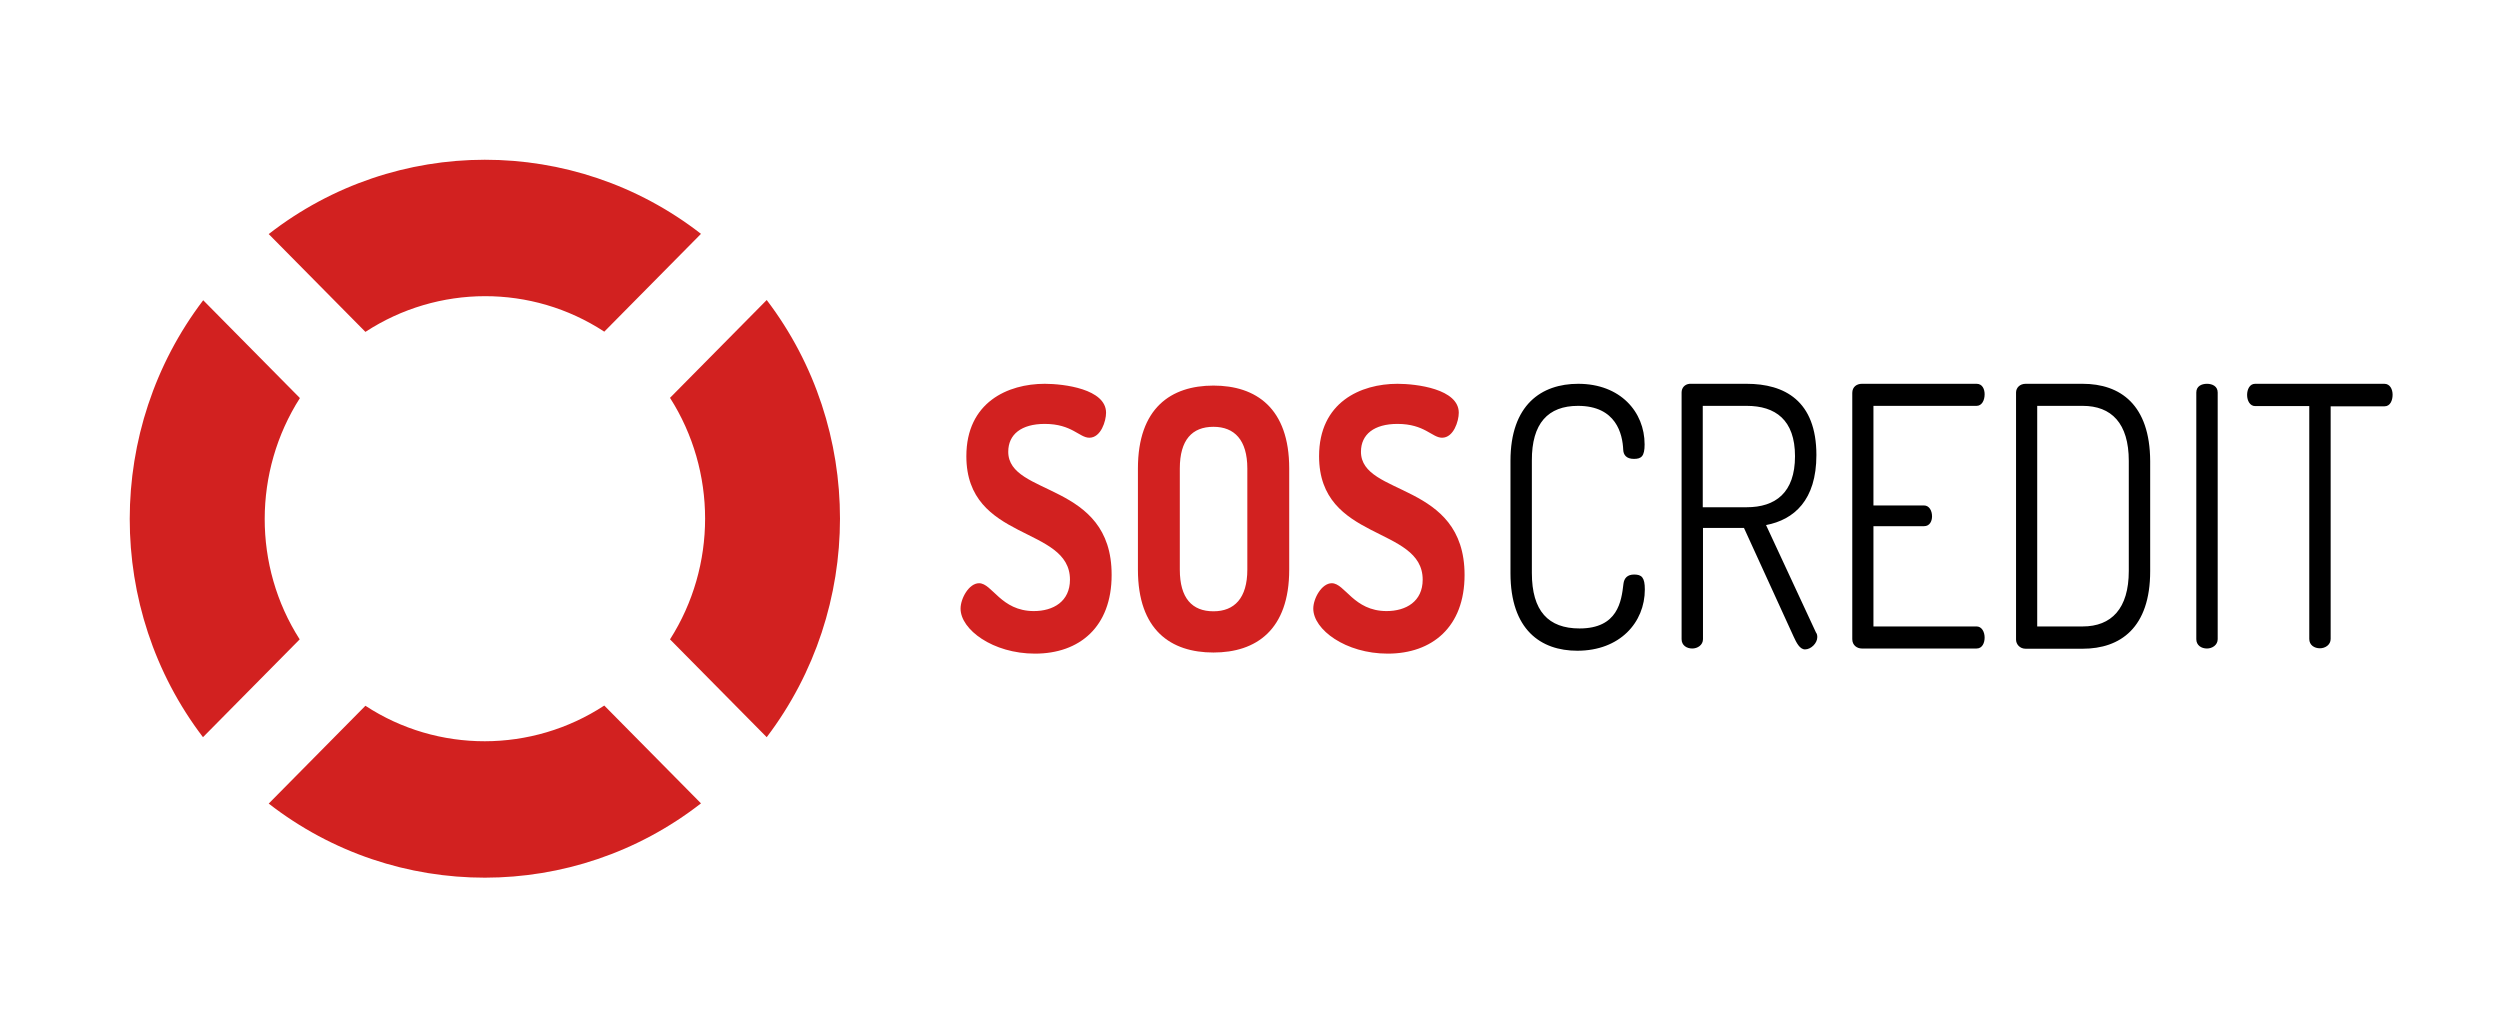
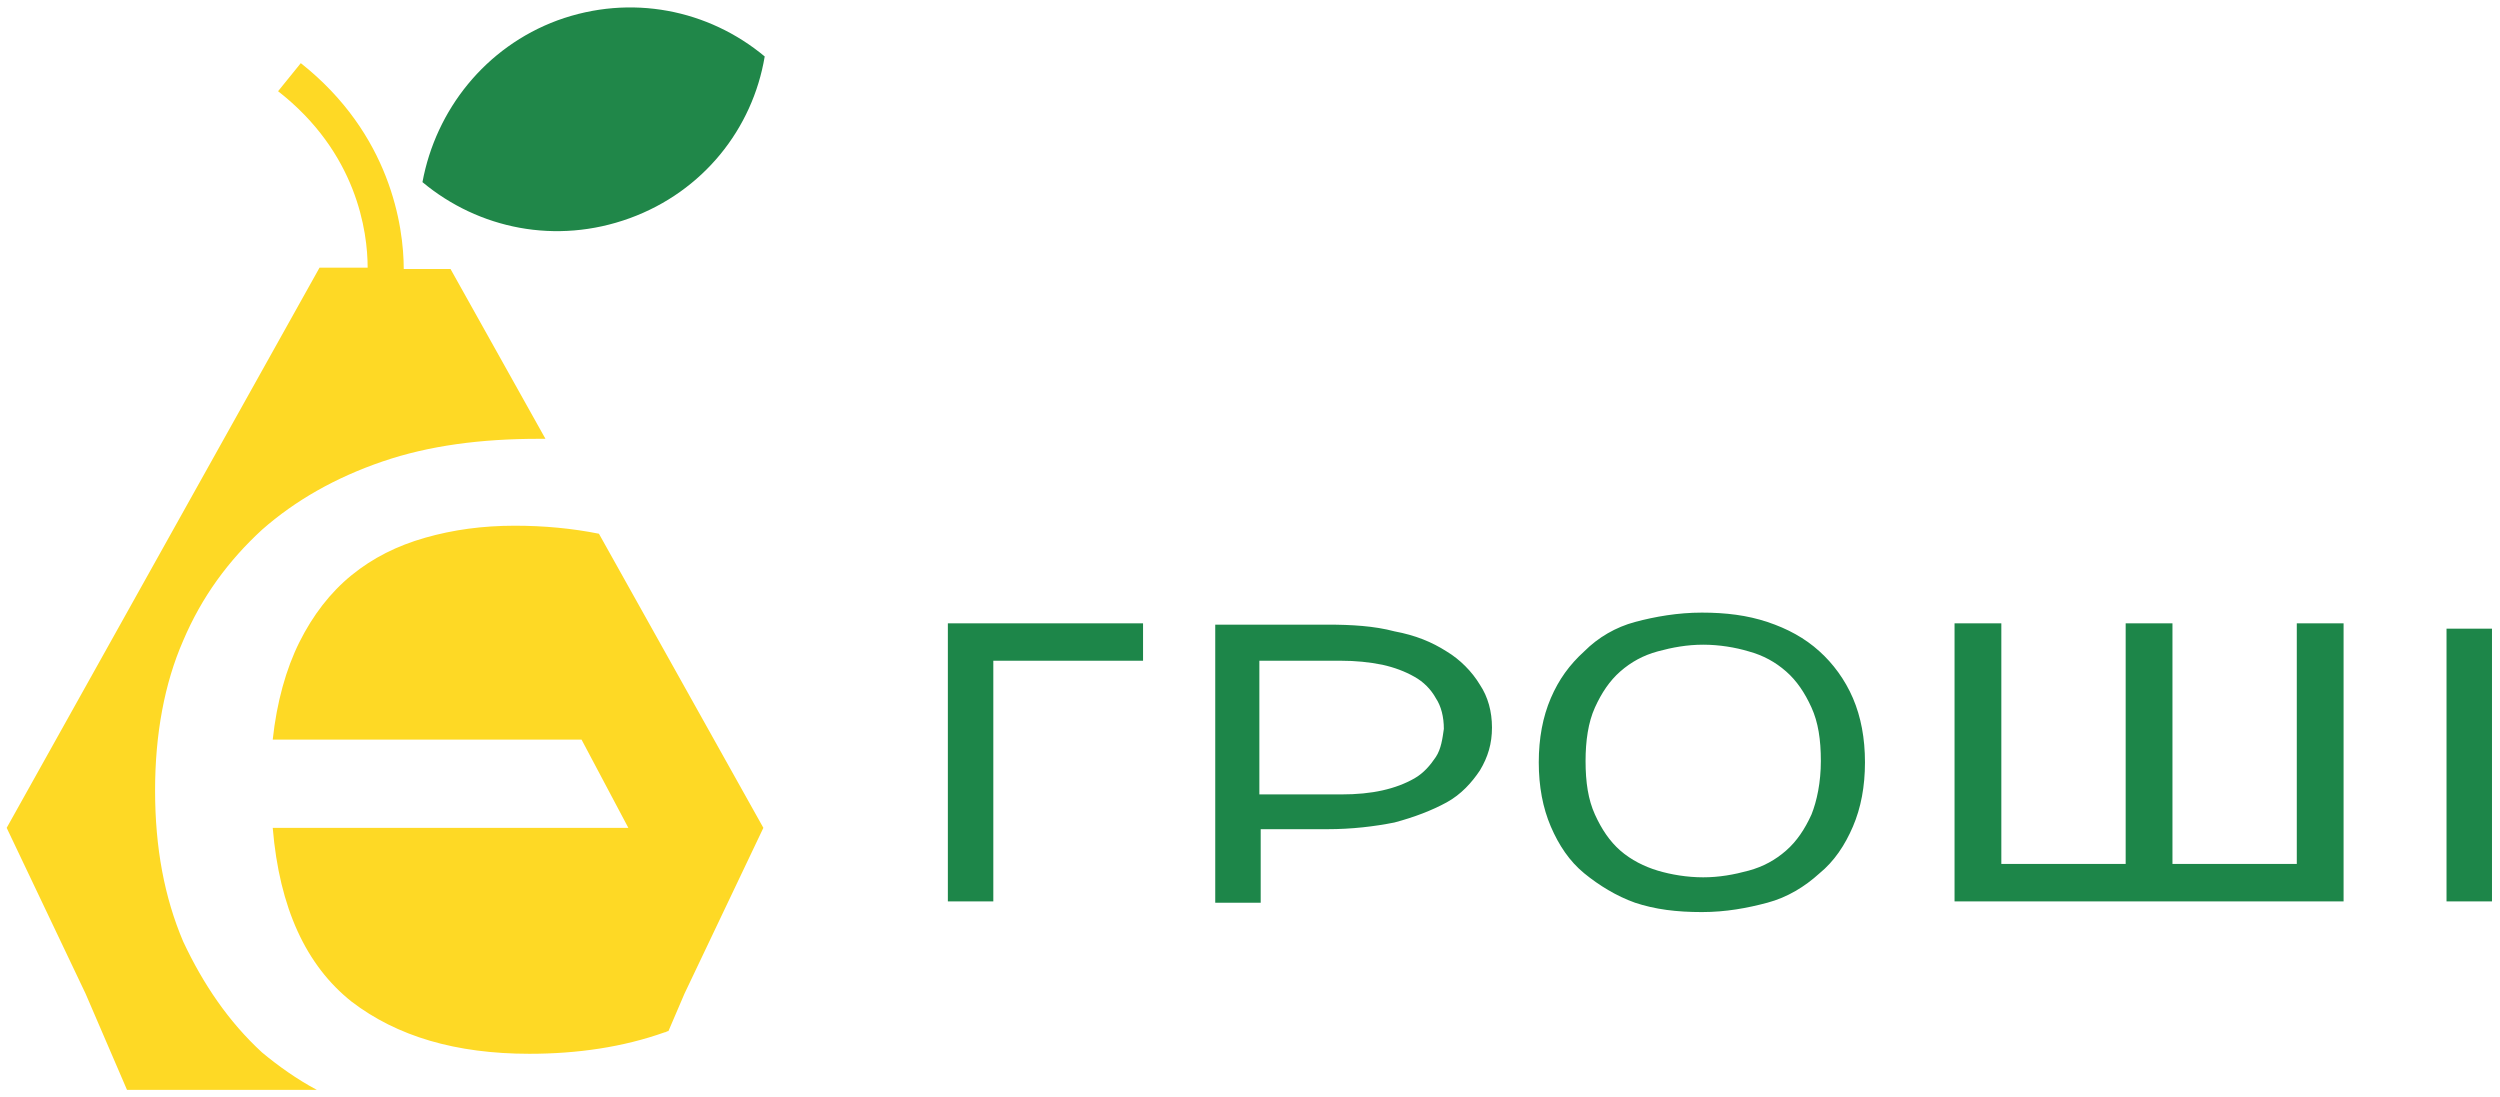
- <svg xmlns="http://www.w3.org/2000/svg" viewBox="0 0 1122 453.5" width="1122" height="454">
-   <path d="m344.1 134.4-43.4 43.9c21 32.9 21 75.5 0 108.4l43.4 43.9c43.8-57.7 43.9-138.5 0-196.2zm-72.9 14.2 43.4-43.9c-57.1-44.4-137-44.3-194 .1l43.4 43.9c32.6-21.3 74.7-21.4 107.2-.1zm-107.2 167.9-43.4 43.9c57.1 44.4 137 44.3 194-.1l-43.4-43.9c-32.5 21.3-74.7 21.4-107.2.1zm-29.4-138.1-43.4-43.9c-43.9 57.7-44 138.5-.1 196.1l43.4-43.9c-21-32.8-20.9-75.4.1-108.3z" fill="#d22120" fill-rule="evenodd" />
-   <path d="M1070.1 172h-58c-2.5 0-3.6 2.6-3.6 5 0 2.6 1.3 5 3.6 5h24.3v104.5c0 2.8 2.3 4.2 4.8 4.2 2.3 0 4.8-1.5 4.8-4.2V182.1h24.2c2.5 0 3.6-2.6 3.6-5.2 0-2.5-1.2-4.9-3.7-4.9zm-361.9 9.9c17.2 0 20 12.7 20.3 19.7.1 2.3 1.4 4.1 4.8 4.1 3.3 0 4.8-1.1 4.8-6.5 0-14.6-10.9-27.2-29.8-27.2-16.5 0-30.4 9.4-30.4 34.6V257c0 25.4 13.6 34.8 30 34.8 19.1 0 30.3-12.7 30.3-27.5 0-5.4-1.4-6.7-4.8-6.7-3 0-4.5 1.6-4.8 4.2-.9 7.8-2.5 20-19.7 20-14 0-21.4-7.8-21.4-24.9v-50.4c-.1-16.8 7.3-24.6 20.7-24.6zm226.5-9.9h-25.6c-2.6 0-4.3 1.8-4.3 3.9v110.9c0 2.1 1.7 4.1 4.3 4.1h25.6c16.9 0 30.3-9.4 30.3-34.8v-49.4c-.1-25.3-13.4-34.7-30.3-34.7zm20.7 84c0 16.9-7.8 24.9-20.7 24.9h-20.4v-99h20.4c12.9 0 20.7 7.8 20.7 24.7zm-162.8-20.6c12.6-2.4 22.6-11.2 22.6-31.4 0-24.4-14.3-32-31.3-32h-25.6c-2.2.2-3.6 1.8-3.6 3.9v110.7c0 2.8 2.3 4.2 4.8 4.2 2.3 0 4.8-1.5 4.8-4.2v-49.9h18.4l22.3 48.8c1.2 2.6 2.7 5.7 5.1 5.7 2.7 0 5.5-2.8 5.5-5.5 0-.7-.1-1.5-.6-2.1zm-28.4-8v-45.5h19.7c12.9 0 21.7 6.3 21.7 22.6 0 16.4-8.8 22.9-21.7 22.9zM990.5 172c-2.5 0-4.8 1.1-4.8 3.9v110.7c0 2.8 2.3 4.2 4.8 4.2 2.3 0 4.8-1.5 4.8-4.2V175.9c0-2.8-2.4-3.9-4.8-3.9zm-103.4 9.9c2.3 0 3.6-2.4 3.6-5.2 0-2.3-1-4.7-3.6-4.7h-51.5c-2.2 0-4.3 1.3-4.3 4.1v110.5c0 2.8 2.2 4.2 4.3 4.2h51.5c2.6 0 3.6-2.6 3.6-4.9 0-2.6-1.3-5-3.6-5h-46.3v-45h22.7c2.6 0 3.6-2.3 3.6-4.4 0-2.6-1.3-4.9-3.6-4.9h-22.7v-44.7z" />
-   <path d="M452.5 202.5c0-7.8 5.9-12.5 16.4-12.5 12.2 0 15.5 6.2 20 6.2 5.2 0 7.5-7.5 7.5-11.2 0-10.7-19-13-27.5-13-16.6 0-35.2 8.3-35.2 32.5 0 38.5 46.5 31.1 46.5 55.4 0 9.8-7.5 14.1-16.2 14.1-14.8 0-18.7-12.5-24.6-12.5-4.5 0-8.3 6.8-8.3 11.4 0 9.4 14.5 20.2 33.4 20.2 20 0 34.4-12 34.4-35.3.1-42.1-46.4-35.1-46.4-55.3zm158.3 0c0-7.8 5.9-12.5 16.4-12.5 12.2 0 15.5 6.2 20 6.2 5.2 0 7.5-7.5 7.5-11.2 0-10.7-19-13-27.5-13-16.6 0-35.2 8.3-35.2 32.5 0 38.5 46.5 31.1 46.5 55.4 0 9.8-7.5 14.1-16.2 14.1-14.8 0-18.7-12.5-24.6-12.5-4.5 0-8.3 6.8-8.3 11.4 0 9.4 14.5 20.2 33.4 20.2 20 0 34.5-12 34.5-35.3 0-42.1-46.5-35.1-46.5-55.3zm-66.2-29.7c-19.1 0-33.9 10.1-33.9 37.2v45.4c0 27.2 14.8 37.2 33.9 37.2s34-10.1 34-37.2V210c0-27.1-14.9-37.2-34-37.2zm15.2 82.6c0 12.8-5.8 18.7-15.2 18.7-9.6 0-15.1-5.9-15.1-18.7V210c0-12.8 5.5-18.7 15.1-18.7 9.4 0 15.2 5.9 15.2 18.7z" fill="#d22120" />
+ <svg xmlns="http://www.w3.org/2000/svg" viewBox="0 0 187 82" width="800" height="351">
+   <path d="M70.9 67.4h3.4v-18h11.2v-2.8H70.9zm37.3-18.7c-1.1-.7-2.3-1.2-3.9-1.5-1.5-.4-3.2-.5-5-.5h-8.4v20.8h3.4V62h5c1.8 0 3.5-.2 5-.5 1.5-.4 2.8-.9 3.9-1.5s1.9-1.5 2.5-2.4c.6-1 .9-2 .9-3.2s-.3-2.3-.9-3.2c-.6-1-1.5-1.9-2.5-2.5zm-.8 7.9c-.4.6-.9 1.2-1.6 1.6s-1.5.7-2.4.9-1.9.3-3.1.3h-6.1v-10h6.1c1.1 0 2.1.1 3.1.3.9.2 1.7.5 2.4.9a4.1 4.1 0 0 1 1.6 1.6c.4.6.6 1.4.6 2.3-.1.7-.2 1.5-.6 2.1zm28.7-7.9c-1.1-1-2.4-1.7-3.9-2.2s-3.1-.7-4.9-.7-3.5.3-5 .7a8.49 8.49 0 0 0-3.8 2.2c-1.1 1-1.9 2.1-2.5 3.5s-.9 3-.9 4.8.3 3.4.9 4.8 1.4 2.6 2.5 3.5 2.4 1.7 3.8 2.2c1.5.5 3.1.7 5 .7 1.8 0 3.4-.3 4.9-.7s2.8-1.2 3.9-2.2c1.1-.9 1.9-2.1 2.5-3.5s.9-3 .9-4.8-.3-3.4-.9-4.8-1.5-2.6-2.5-3.5zm-.6 12.2c-.5 1.1-1.1 2-1.9 2.7s-1.7 1.2-2.8 1.5-2.2.5-3.4.5-2.4-.2-3.4-.5-2-.8-2.8-1.5-1.4-1.6-1.9-2.7-.7-2.4-.7-4c0-1.5.2-2.9.7-4s1.1-2 1.9-2.7 1.7-1.2 2.8-1.5 2.2-.5 3.4-.5 2.4.2 3.4.5c1.1.3 2 .8 2.8 1.5s1.4 1.6 1.9 2.7.7 2.4.7 4-.3 3-.7 4zm36.3 3.7h-9.3v-18H159v18h-9.3v-18h-3.5v20.8h29.1V46.6h-3.5zM183 47h3.4v20.4H183z" fill="#1d8649" />
+   <path d="M31.8 40.2c-2.1.6-3.9 1.5-5.5 2.8s-2.9 3-3.9 5-1.7 4.5-2 7.3h23.1l3.5 6.6H20.4c.5 6 2.5 10.3 5.9 13 3.4 2.6 7.8 3.9 13.3 3.9 3.6 0 7-.5 10.1-1.6.1 0 .2-.1.3-.1l1.2-2.8 5.9-12.4-12.3-22c-2-.4-4.1-.6-6.3-.6-2.4 0-4.6.3-6.7.9zM13.7 70.4c-1.4-3.3-2.1-7-2.1-11.3 0-4.2.7-8 2.1-11.2 1.4-3.3 3.4-6 5.9-8.3 2.5-2.2 5.5-3.9 9-5.1s7.4-1.7 11.7-1.7h.5l-7.1-12.7h-3.5c0-3.2-1-10.1-7.7-15.4l-1.7 2.1c5.9 4.6 6.7 10.5 6.7 13.2h-3.6L.5 61.9l5.9 12.4 3.1 7.2h14.2c-1.5-.8-2.9-1.8-4.1-2.8-2.5-2.3-4.4-5.1-5.9-8.3z" fill="#fed925" />
+   <path d="M31.6 13.6c4.2 3.5 10 4.7 15.5 2.7s9.2-6.7 10.1-12.1C53 .7 47.2-.5 41.7 1.5c-5.4 2-9.1 6.7-10.1 12.1z" fill="#208749" />
</svg>
